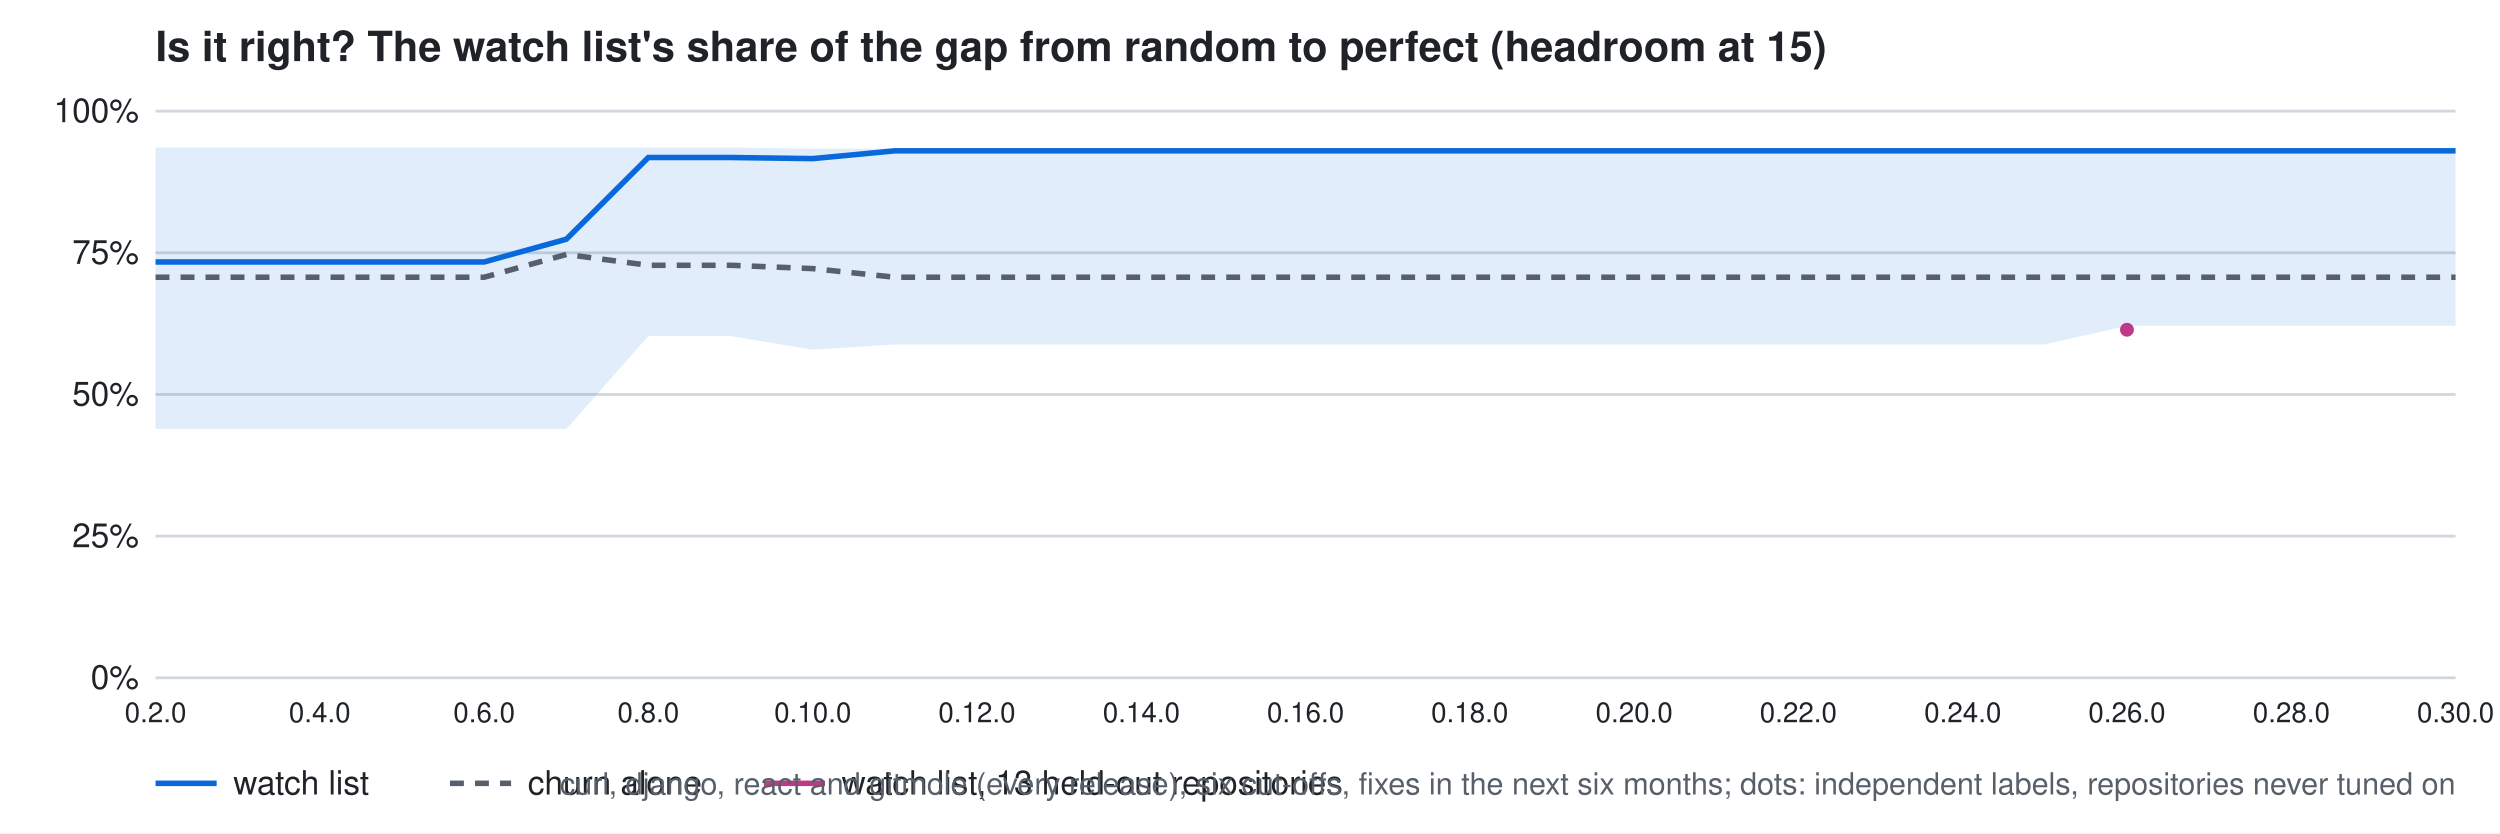
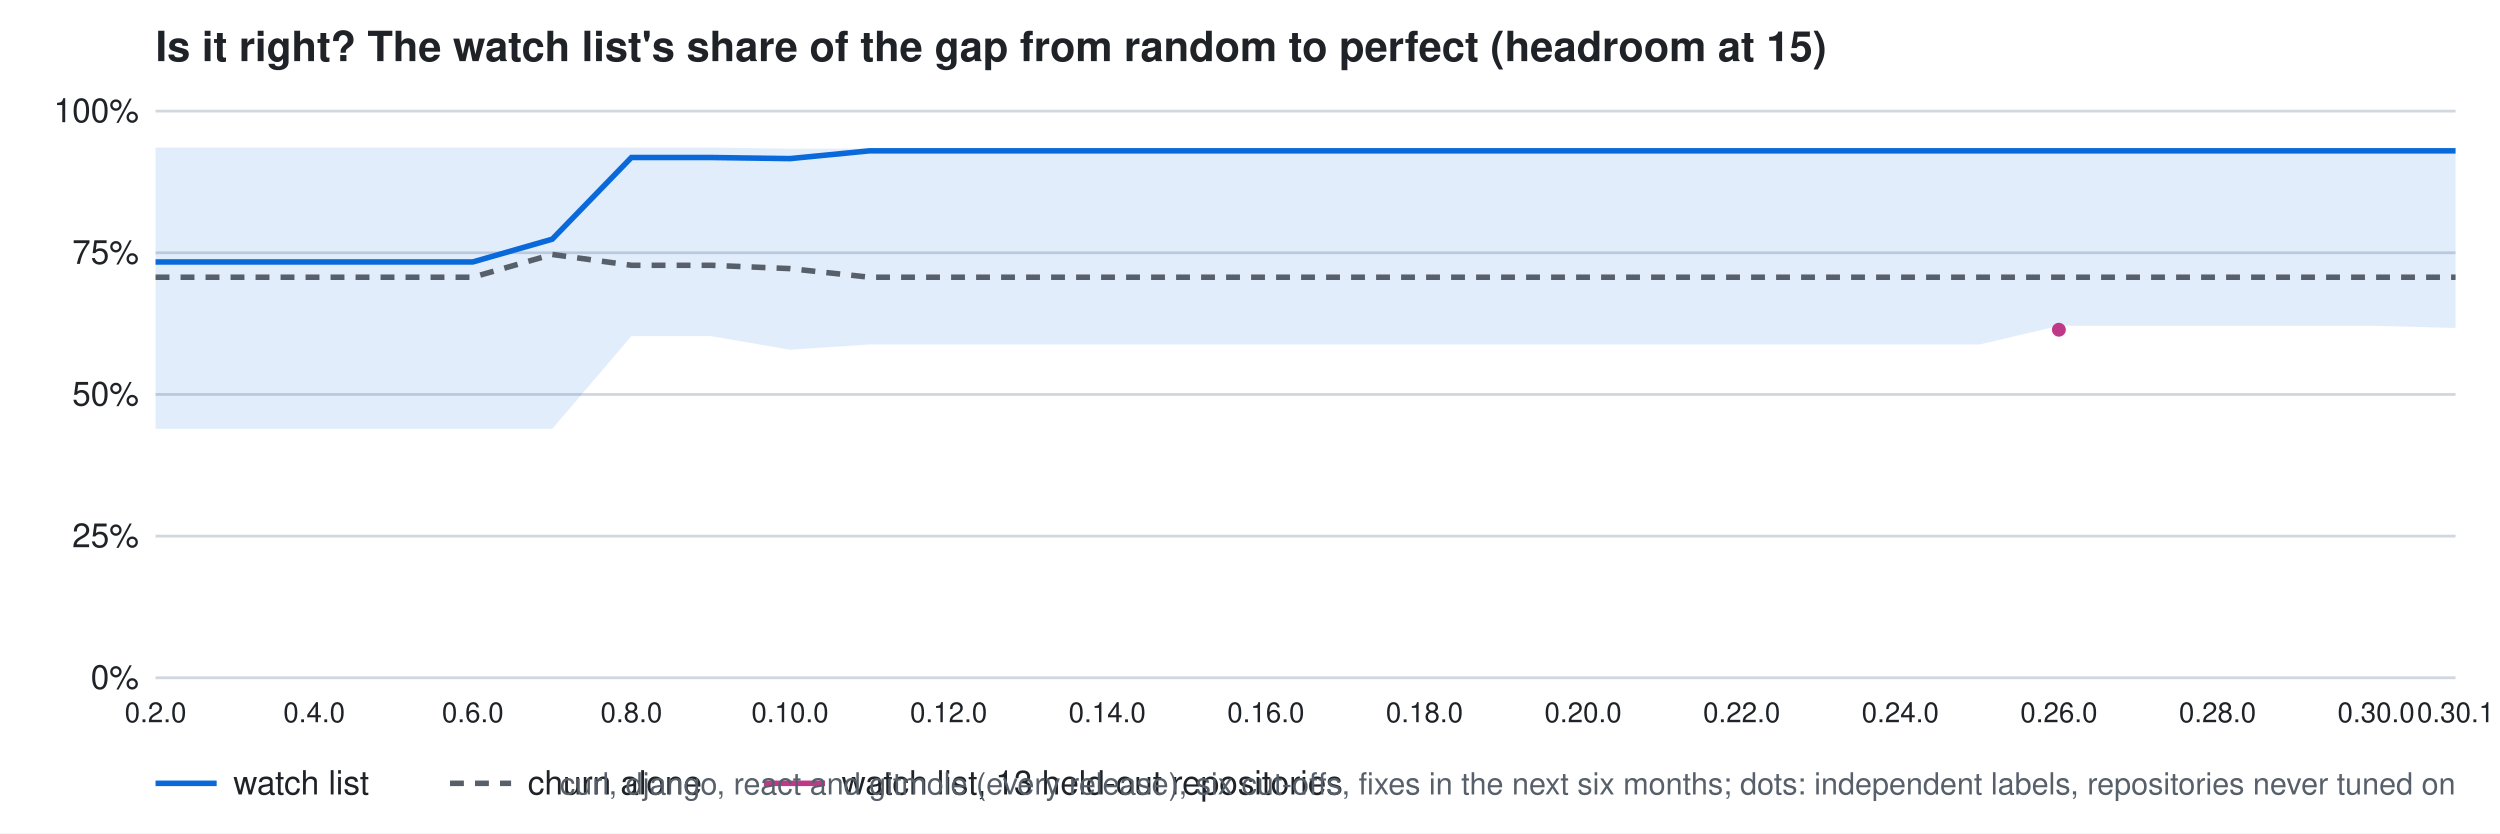
<svg xmlns="http://www.w3.org/2000/svg" width="900" height="300" viewBox="0 0 900 300" font-family="-apple-system,Segoe UI,Helvetica,Arial,sans-serif" font-size="12">
  <rect width="900" height="300" fill="#ffffff" />
  <text x="56" y="22" font-size="15" font-weight="600" fill="#1f2328">Is it right? The watch list's share of the gap from random to perfect (headroom at 15)</text>
  <line x1="56" y1="244.0" x2="884" y2="244.0" stroke="#d0d7de" stroke-width="1" />
  <text x="50" y="248.0" text-anchor="end" fill="#1f2328">0%</text>
  <line x1="56" y1="193.0" x2="884" y2="193.0" stroke="#d0d7de" stroke-width="1" />
  <text x="50" y="197.0" text-anchor="end" fill="#1f2328">25%</text>
  <line x1="56" y1="142.0" x2="884" y2="142.0" stroke="#d0d7de" stroke-width="1" />
  <text x="50" y="146.0" text-anchor="end" fill="#1f2328">50%</text>
  <line x1="56" y1="91.0" x2="884" y2="91.0" stroke="#d0d7de" stroke-width="1" />
  <text x="50" y="95.0" text-anchor="end" fill="#1f2328">75%</text>
  <line x1="56" y1="40.0" x2="884" y2="40.0" stroke="#d0d7de" stroke-width="1" />
  <text x="50" y="44.0" text-anchor="end" fill="#1f2328">100%</text>
  <text x="56.0" y="260" text-anchor="middle" fill="#1f2328" font-size="10">0.2.0</text>
-   <text x="115.1" y="260" text-anchor="middle" fill="#1f2328" font-size="10">0.4.0</text>
-   <text x="174.3" y="260" text-anchor="middle" fill="#1f2328" font-size="10">0.6.0</text>
-   <text x="233.4" y="260" text-anchor="middle" fill="#1f2328" font-size="10">0.8.0</text>
-   <text x="292.6" y="260" text-anchor="middle" fill="#1f2328" font-size="10">0.10.0</text>
-   <text x="351.7" y="260" text-anchor="middle" fill="#1f2328" font-size="10">0.12.0</text>
-   <text x="410.9" y="260" text-anchor="middle" fill="#1f2328" font-size="10">0.14.0</text>
-   <text x="470.0" y="260" text-anchor="middle" fill="#1f2328" font-size="10">0.16.0</text>
-   <text x="529.1" y="260" text-anchor="middle" fill="#1f2328" font-size="10">0.18.0</text>
-   <text x="588.3" y="260" text-anchor="middle" fill="#1f2328" font-size="10">0.20.0</text>
-   <text x="647.4" y="260" text-anchor="middle" fill="#1f2328" font-size="10">0.22.0</text>
-   <text x="706.6" y="260" text-anchor="middle" fill="#1f2328" font-size="10">0.24.0</text>
-   <text x="765.7" y="260" text-anchor="middle" fill="#1f2328" font-size="10">0.26.0</text>
-   <text x="824.9" y="260" text-anchor="middle" fill="#1f2328" font-size="10">0.28.0</text>
-   <text x="884.0" y="260" text-anchor="middle" fill="#1f2328" font-size="10">0.30.0</text>
-   <polygon points="56.0,53.1 85.6,53.1 115.1,53.1 144.7,53.1 174.3,53.1 203.9,53.1 233.4,53.1 263.0,53.1 292.6,53.5 322.1,53.5 351.7,53.5 381.3,53.5 410.9,53.5 440.4,53.5 470.0,53.5 499.6,53.5 529.1,53.5 558.7,53.5 588.3,53.5 617.9,53.5 647.4,53.5 677.0,53.5 706.6,53.5 736.1,53.5 765.7,53.5 795.3,53.5 824.9,53.5 854.4,53.5 884.0,53.5 884.0,117.3 854.4,117.3 824.9,117.3 795.3,117.3 765.7,117.3 736.1,124.0 706.6,124.0 677.0,124.0 647.4,124.0 617.9,124.0 588.3,124.0 558.7,124.0 529.1,124.0 499.6,124.0 470.0,124.0 440.4,124.0 410.9,124.0 381.3,124.0 351.7,124.0 322.1,124.0 292.6,125.9 263.0,121.0 233.4,121.0 203.9,154.4 174.3,154.4 144.7,154.4 115.1,154.4 85.6,154.4 56.0,154.4" fill="#0969da" fill-opacity="0.12" stroke="none" />
-   <polyline points="56.0,94.3 85.6,94.3 115.1,94.3 144.7,94.3 174.3,94.3 203.9,86.1 233.4,56.7 263.0,56.7 292.6,57.1 322.1,54.3 351.7,54.3 381.3,54.3 410.9,54.3 440.4,54.3 470.0,54.3 499.6,54.3 529.1,54.3 558.7,54.3 588.3,54.3 617.9,54.3 647.4,54.3 677.0,54.3 706.6,54.3 736.1,54.3 765.7,54.3 795.3,54.3 824.9,54.3 854.4,54.3 884.0,54.3" fill="none" stroke="#0969da" stroke-width="2" />
-   <polyline points="56.0,99.8 85.6,99.8 115.1,99.8 144.7,99.8 174.3,99.8 203.9,91.6 233.4,95.5 263.0,95.5 292.6,96.7 322.1,99.8 351.7,99.8 381.3,99.8 410.9,99.8 440.4,99.8 470.0,99.8 499.6,99.8 529.1,99.8 558.7,99.8 588.3,99.8 617.9,99.8 647.4,99.8 677.0,99.8 706.6,99.8 736.1,99.8 765.7,99.8 795.3,99.8 824.9,99.8 854.4,99.8 884.0,99.8" fill="none" stroke="#57606a" stroke-width="2" stroke-dasharray="5 4" />
-   <circle cx="765.7" cy="118.7" r="2.5" fill="#bf3989" />
+   <text x="113.1" y="260" text-anchor="middle" fill="#1f2328" font-size="10">0.4.0</text>
+   <text x="170.2" y="260" text-anchor="middle" fill="#1f2328" font-size="10">0.6.0</text>
+   <text x="227.3" y="260" text-anchor="middle" fill="#1f2328" font-size="10">0.8.0</text>
+   <text x="284.4" y="260" text-anchor="middle" fill="#1f2328" font-size="10">0.10.0</text>
+   <text x="341.5" y="260" text-anchor="middle" fill="#1f2328" font-size="10">0.12.0</text>
+   <text x="398.6" y="260" text-anchor="middle" fill="#1f2328" font-size="10">0.14.0</text>
+   <text x="455.7" y="260" text-anchor="middle" fill="#1f2328" font-size="10">0.16.0</text>
+   <text x="512.8" y="260" text-anchor="middle" fill="#1f2328" font-size="10">0.18.0</text>
+   <text x="569.9" y="260" text-anchor="middle" fill="#1f2328" font-size="10">0.20.0</text>
+   <text x="627.0" y="260" text-anchor="middle" fill="#1f2328" font-size="10">0.22.0</text>
+   <text x="684.1" y="260" text-anchor="middle" fill="#1f2328" font-size="10">0.24.0</text>
+   <text x="741.2" y="260" text-anchor="middle" fill="#1f2328" font-size="10">0.26.0</text>
+   <text x="798.3" y="260" text-anchor="middle" fill="#1f2328" font-size="10">0.28.0</text>
+   <text x="855.4" y="260" text-anchor="middle" fill="#1f2328" font-size="10">0.30.0</text>
+   <text x="884.0" y="260" text-anchor="middle" fill="#1f2328" font-size="10">0.30.1</text>
+   <polygon points="56.0,53.1 84.6,53.1 113.1,53.1 141.7,53.1 170.2,53.1 198.8,53.1 227.3,53.1 255.9,53.1 284.4,53.5 313.0,53.5 341.5,53.5 370.1,53.5 398.6,53.5 427.2,53.5 455.7,53.5 484.3,53.5 512.8,53.5 541.4,53.5 569.9,53.5 598.5,53.5 627.0,53.5 655.6,53.5 684.1,53.5 712.7,53.5 741.2,53.5 769.8,53.5 798.3,53.5 826.9,53.5 855.4,53.5 884.0,53.5 884.0,118.1 855.4,117.3 826.9,117.3 798.3,117.3 769.8,117.3 741.2,117.3 712.7,124.0 684.1,124.0 655.6,124.0 627.0,124.0 598.5,124.0 569.9,124.0 541.4,124.0 512.8,124.0 484.3,124.0 455.7,124.0 427.2,124.0 398.6,124.0 370.1,124.0 341.5,124.0 313.0,124.0 284.4,125.9 255.9,121.0 227.3,121.0 198.8,154.4 170.2,154.4 141.7,154.4 113.1,154.4 84.6,154.4 56.0,154.4" fill="#0969da" fill-opacity="0.12" stroke="none" />
+   <polyline points="56.0,94.3 84.6,94.3 113.1,94.3 141.7,94.3 170.2,94.3 198.8,86.1 227.3,56.7 255.9,56.7 284.4,57.1 313.0,54.3 341.5,54.3 370.1,54.3 398.6,54.3 427.2,54.3 455.7,54.3 484.3,54.3 512.8,54.3 541.4,54.3 569.9,54.3 598.5,54.3 627.0,54.3 655.6,54.3 684.1,54.3 712.7,54.3 741.2,54.3 769.8,54.3 798.3,54.3 826.9,54.3 855.4,54.3 884.0,54.3" fill="none" stroke="#0969da" stroke-width="2" />
+   <polyline points="56.0,99.8 84.6,99.8 113.1,99.8 141.7,99.8 170.2,99.8 198.8,91.6 227.3,95.5 255.9,95.5 284.4,96.7 313.0,99.8 341.5,99.8 370.1,99.8 398.6,99.8 427.2,99.8 455.7,99.8 484.3,99.8 512.8,99.8 541.4,99.8 569.9,99.8 598.5,99.8 627.0,99.8 655.6,99.8 684.1,99.8 712.7,99.8 741.2,99.8 769.8,99.8 798.3,99.8 826.9,99.8 855.4,99.8 884.0,99.8" fill="none" stroke="#57606a" stroke-width="2" stroke-dasharray="5 4" />
+   <circle cx="741.2" cy="118.7" r="2.5" fill="#bf3989" />
  <line x1="56" y1="282" x2="78" y2="282" stroke="#0969da" stroke-width="2" />
  <text x="84" y="286" fill="#1f2328">watch list</text>
  <line x1="162" y1="282" x2="184" y2="282" stroke="#57606a" stroke-width="2" stroke-dasharray="5 4" />
  <text x="190" y="286" fill="#1f2328">churn alone</text>
  <line x1="275" y1="282" x2="297" y2="282" stroke="#bf3989" stroke-width="2" />
  <text x="303" y="286" fill="#1f2328">watch list, 13 held-out repositories</text>
  <text x="884" y="286" text-anchor="end" fill="#57606a" font-size="11">curl, django, react and gitmole (every release), six cut-offs, fixes in the next six months; dots: independent labels, repositories never tuned on</text>
</svg>
